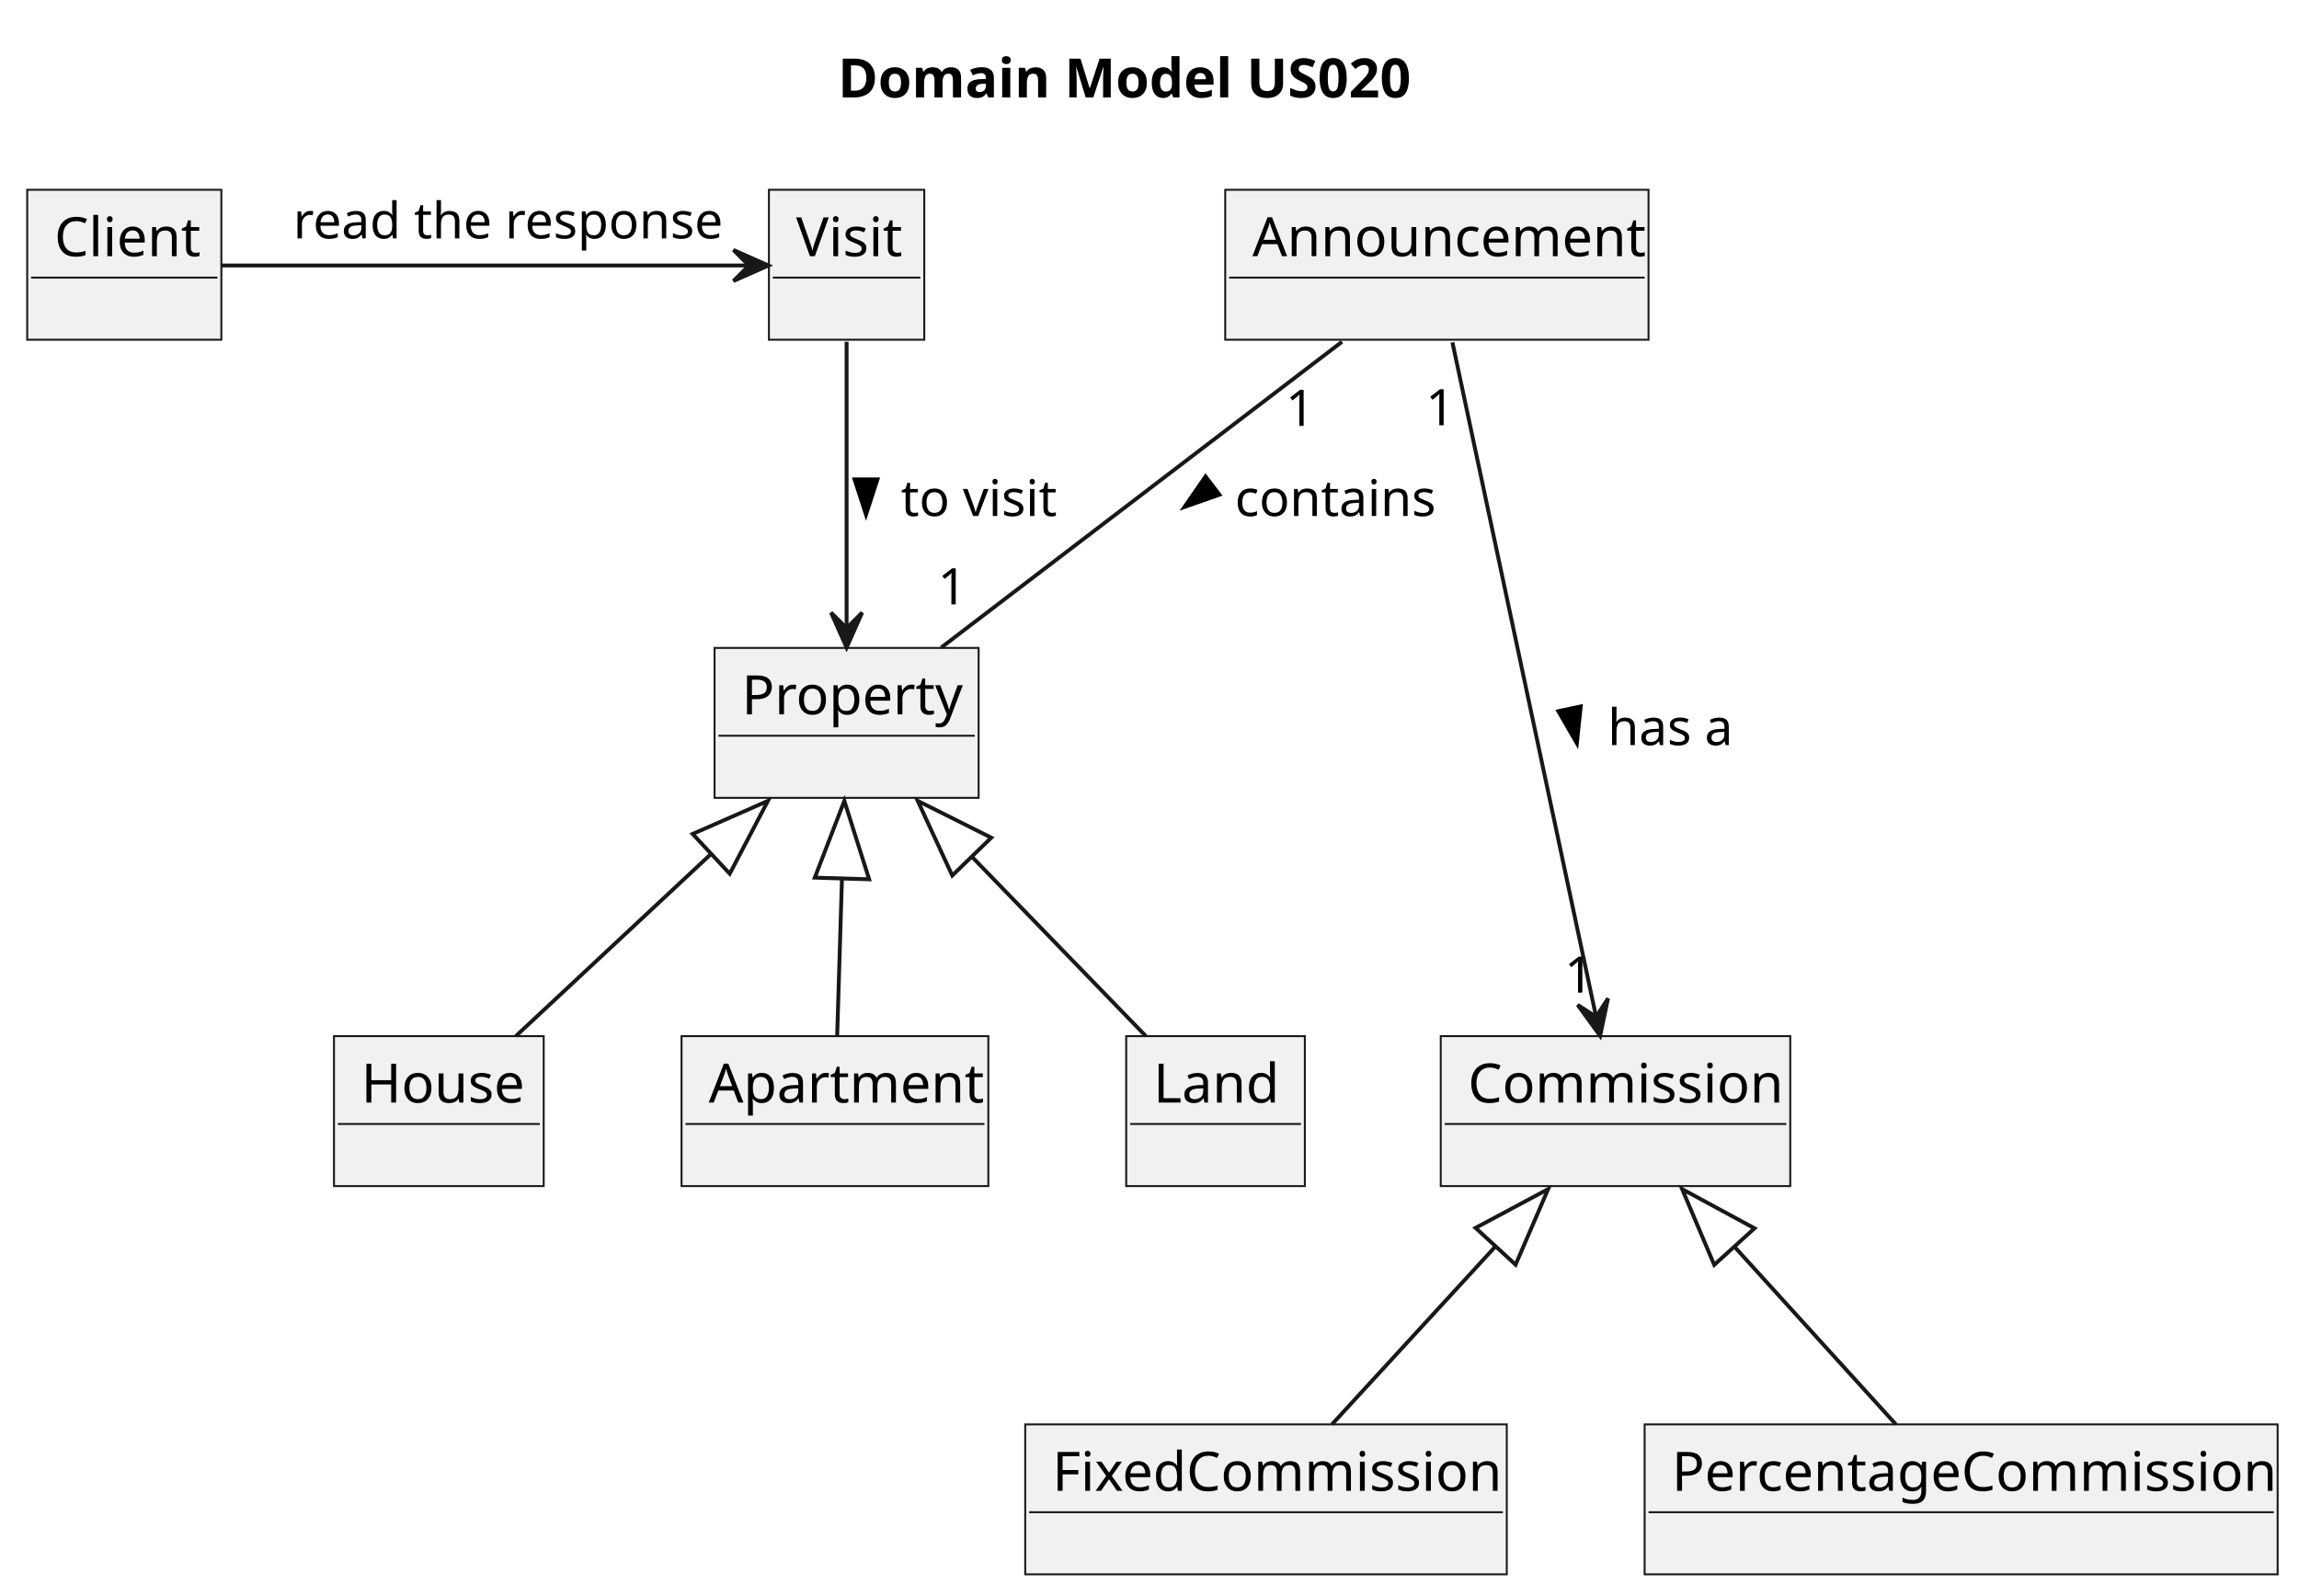
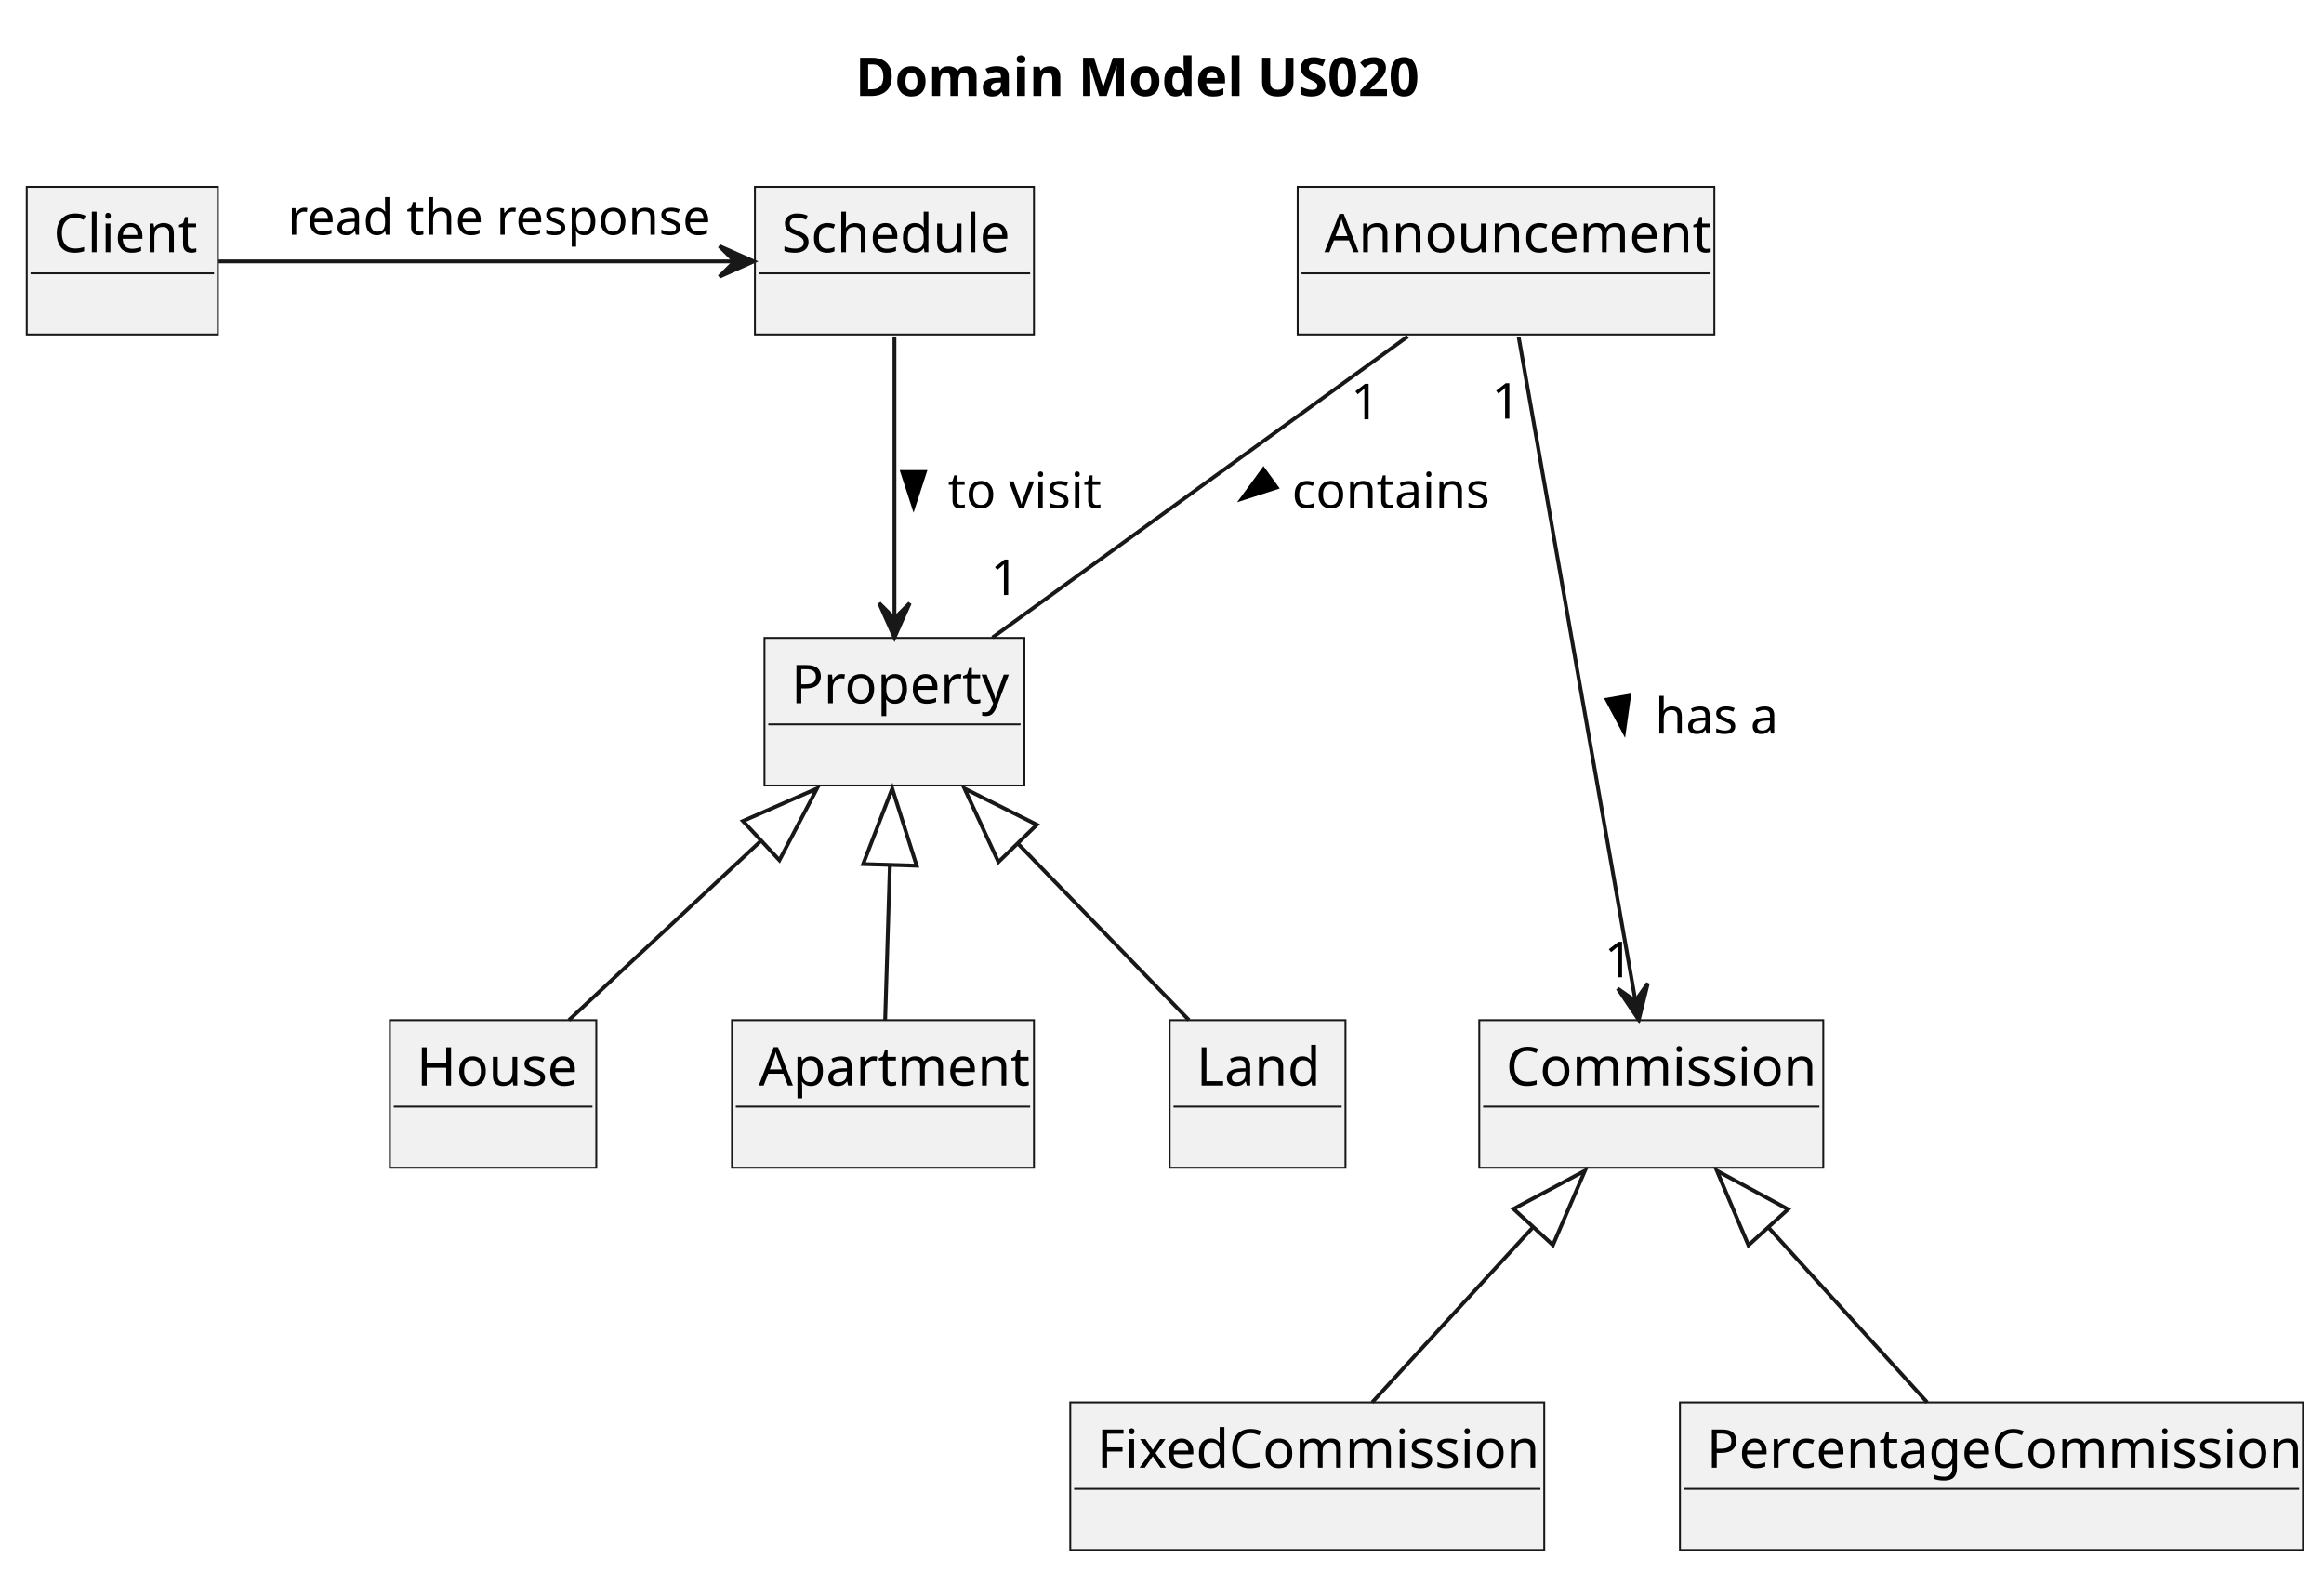
- <svg xmlns="http://www.w3.org/2000/svg" contentStyleType="text/css" height="411px" preserveAspectRatio="none" style="width:592px;height:411px;background:#FFFFFF;" version="1.1" viewBox="0 0 592 411" width="592px" zoomAndPan="magnify">
+ <svg xmlns="http://www.w3.org/2000/svg" contentStyleType="text/css" height="411px" preserveAspectRatio="none" style="width:608px;height:411px;background:#FFFFFF;" version="1.1" viewBox="0 0 608 411" width="608px" zoomAndPan="magnify">
  <defs />
  <g>
-     <text fill="#000000" font-family="sans-serif" font-size="14" font-weight="bold" lengthAdjust="spacing" textLength="147" x="215.75" y="25.107">Domain Model US020</text>
+     <text fill="#000000" font-family="sans-serif" font-size="14" font-weight="bold" lengthAdjust="spacing" textLength="147" x="223.75" y="25.107">Domain Model US020</text>
    <g id="elem_Client">
      <rect fill="#F1F1F1" height="38.621" style="stroke:#181818;stroke-width:0.5;" width="50" x="7" y="48.884" />
      <text fill="#000000" font-family="sans-serif" font-size="14" lengthAdjust="spacing" textLength="36" x="14" y="65.991">Client</text>
      <line style="stroke:#181818;stroke-width:0.5;" x1="8" x2="56" y1="71.505" y2="71.505" />
    </g>
-     <g id="elem_Visit">
-       <rect fill="#F1F1F1" height="38.621" style="stroke:#181818;stroke-width:0.5;" width="40" x="198" y="48.884" />
-       <text fill="#000000" font-family="sans-serif" font-size="14" lengthAdjust="spacing" textLength="26" x="205" y="65.991">Visit</text>
-       <line style="stroke:#181818;stroke-width:0.5;" x1="199" x2="237" y1="71.505" y2="71.505" />
+     <g id="elem_Schedule">
+       <rect fill="#F1F1F1" height="38.621" style="stroke:#181818;stroke-width:0.5;" width="73" x="197.5" y="48.884" />
+       <text fill="#000000" font-family="sans-serif" font-size="14" lengthAdjust="spacing" textLength="59" x="204.5" y="65.991">Schedule</text>
+       <line style="stroke:#181818;stroke-width:0.5;" x1="198.5" x2="269.5" y1="71.505" y2="71.505" />
    </g>
    <g id="elem_Announcement">
-       <rect fill="#F1F1F1" height="38.621" style="stroke:#181818;stroke-width:0.5;" width="109" x="315.5" y="48.884" />
-       <text fill="#000000" font-family="sans-serif" font-size="14" lengthAdjust="spacing" textLength="95" x="322.5" y="65.991">Announcement</text>
-       <line style="stroke:#181818;stroke-width:0.5;" x1="316.5" x2="423.5" y1="71.505" y2="71.505" />
+       <rect fill="#F1F1F1" height="38.621" style="stroke:#181818;stroke-width:0.5;" width="109" x="339.5" y="48.884" />
+       <text fill="#000000" font-family="sans-serif" font-size="14" lengthAdjust="spacing" textLength="95" x="346.5" y="65.991">Announcement</text>
+       <line style="stroke:#181818;stroke-width:0.5;" x1="340.5" x2="447.5" y1="71.505" y2="71.505" />
    </g>
    <g id="elem_Property">
-       <rect fill="#F1F1F1" height="38.621" style="stroke:#181818;stroke-width:0.5;" width="68" x="184" y="166.884" />
-       <text fill="#000000" font-family="sans-serif" font-size="14" lengthAdjust="spacing" textLength="54" x="191" y="183.991">Property</text>
-       <line style="stroke:#181818;stroke-width:0.5;" x1="185" x2="251" y1="189.505" y2="189.505" />
+       <rect fill="#F1F1F1" height="38.621" style="stroke:#181818;stroke-width:0.5;" width="68" x="200" y="166.884" />
+       <text fill="#000000" font-family="sans-serif" font-size="14" lengthAdjust="spacing" textLength="54" x="207" y="183.991">Property</text>
+       <line style="stroke:#181818;stroke-width:0.5;" x1="201" x2="267" y1="189.505" y2="189.505" />
    </g>
    <g id="elem_House">
-       <rect fill="#F1F1F1" height="38.621" style="stroke:#181818;stroke-width:0.5;" width="54" x="86" y="266.884" />
-       <text fill="#000000" font-family="sans-serif" font-size="14" lengthAdjust="spacing" textLength="40" x="93" y="283.991">House</text>
-       <line style="stroke:#181818;stroke-width:0.5;" x1="87" x2="139" y1="289.505" y2="289.505" />
+       <rect fill="#F1F1F1" height="38.621" style="stroke:#181818;stroke-width:0.5;" width="54" x="102" y="266.884" />
+       <text fill="#000000" font-family="sans-serif" font-size="14" lengthAdjust="spacing" textLength="40" x="109" y="283.991">House</text>
+       <line style="stroke:#181818;stroke-width:0.5;" x1="103" x2="155" y1="289.505" y2="289.505" />
    </g>
    <g id="elem_Apartment">
-       <rect fill="#F1F1F1" height="38.621" style="stroke:#181818;stroke-width:0.5;" width="79" x="175.5" y="266.884" />
-       <text fill="#000000" font-family="sans-serif" font-size="14" lengthAdjust="spacing" textLength="65" x="182.5" y="283.991">Apartment</text>
-       <line style="stroke:#181818;stroke-width:0.5;" x1="176.5" x2="253.5" y1="289.505" y2="289.505" />
+       <rect fill="#F1F1F1" height="38.621" style="stroke:#181818;stroke-width:0.5;" width="79" x="191.5" y="266.884" />
+       <text fill="#000000" font-family="sans-serif" font-size="14" lengthAdjust="spacing" textLength="65" x="198.5" y="283.991">Apartment</text>
+       <line style="stroke:#181818;stroke-width:0.5;" x1="192.5" x2="269.5" y1="289.505" y2="289.505" />
    </g>
    <g id="elem_Land">
-       <rect fill="#F1F1F1" height="38.621" style="stroke:#181818;stroke-width:0.5;" width="46" x="290" y="266.884" />
-       <text fill="#000000" font-family="sans-serif" font-size="14" lengthAdjust="spacing" textLength="32" x="297" y="283.991">Land</text>
-       <line style="stroke:#181818;stroke-width:0.5;" x1="291" x2="335" y1="289.505" y2="289.505" />
+       <rect fill="#F1F1F1" height="38.621" style="stroke:#181818;stroke-width:0.5;" width="46" x="306" y="266.884" />
+       <text fill="#000000" font-family="sans-serif" font-size="14" lengthAdjust="spacing" textLength="32" x="313" y="283.991">Land</text>
+       <line style="stroke:#181818;stroke-width:0.5;" x1="307" x2="351" y1="289.505" y2="289.505" />
    </g>
    <g id="elem_Commission">
-       <rect fill="#F1F1F1" height="38.621" style="stroke:#181818;stroke-width:0.5;" width="90" x="371" y="266.884" />
-       <text fill="#000000" font-family="sans-serif" font-size="14" lengthAdjust="spacing" textLength="76" x="378" y="283.991">Commission</text>
-       <line style="stroke:#181818;stroke-width:0.5;" x1="372" x2="460" y1="289.505" y2="289.505" />
+       <rect fill="#F1F1F1" height="38.621" style="stroke:#181818;stroke-width:0.5;" width="90" x="387" y="266.884" />
+       <text fill="#000000" font-family="sans-serif" font-size="14" lengthAdjust="spacing" textLength="76" x="394" y="283.991">Commission</text>
+       <line style="stroke:#181818;stroke-width:0.5;" x1="388" x2="476" y1="289.505" y2="289.505" />
    </g>
    <g id="elem_FixedCommission">
-       <rect fill="#F1F1F1" height="38.621" style="stroke:#181818;stroke-width:0.5;" width="124" x="264" y="366.884" />
-       <text fill="#000000" font-family="sans-serif" font-size="14" lengthAdjust="spacing" textLength="110" x="271" y="383.991">FixedCommission</text>
-       <line style="stroke:#181818;stroke-width:0.5;" x1="265" x2="387" y1="389.505" y2="389.505" />
+       <rect fill="#F1F1F1" height="38.621" style="stroke:#181818;stroke-width:0.5;" width="124" x="280" y="366.884" />
+       <text fill="#000000" font-family="sans-serif" font-size="14" lengthAdjust="spacing" textLength="110" x="287" y="383.991">FixedCommission</text>
+       <line style="stroke:#181818;stroke-width:0.5;" x1="281" x2="403" y1="389.505" y2="389.505" />
    </g>
    <g id="elem_PercentageCommission">
-       <rect fill="#F1F1F1" height="38.621" style="stroke:#181818;stroke-width:0.5;" width="163" x="423.5" y="366.884" />
-       <text fill="#000000" font-family="sans-serif" font-size="14" lengthAdjust="spacing" textLength="149" x="430.5" y="383.991">PercentageCommission</text>
-       <line style="stroke:#181818;stroke-width:0.5;" x1="424.5" x2="585.5" y1="389.505" y2="389.505" />
+       <rect fill="#F1F1F1" height="38.621" style="stroke:#181818;stroke-width:0.5;" width="163" x="439.5" y="366.884" />
+       <text fill="#000000" font-family="sans-serif" font-size="14" lengthAdjust="spacing" textLength="149" x="446.5" y="383.991">PercentageCommission</text>
+       <line style="stroke:#181818;stroke-width:0.5;" x1="440.5" x2="601.5" y1="389.505" y2="389.505" />
    </g>
-     <g id="link_Client_Visit">
-       <path codeLine="45" d="M57.08,68.384 C92.62,68.384 157.25,68.384 192.83,68.384 " fill="none" id="Client-to-Visit" style="stroke:#181818;stroke-width:1.0;" />
-       <polygon fill="#181818" points="197.86,68.384,188.86,64.384,192.86,68.384,188.86,72.384,197.86,68.384" style="stroke:#181818;stroke-width:1.0;" />
-       <text fill="#000000" font-family="sans-serif" font-size="13" lengthAdjust="spacing" textLength="104" x="75.5" y="61.412">read the response</text>
+     <g id="link_Client_Schedule">
+       <path codeLine="45" d="M57.18,68.384 C90.88,68.384 151.13,68.384 191.83,68.384 " fill="none" id="Client-to-Schedule" style="stroke:#181818;stroke-width:1.0;" />
+       <polygon fill="#181818" points="197.19,68.384,188.19,64.384,192.19,68.384,188.19,72.384,197.19,68.384" style="stroke:#181818;stroke-width:1.0;" />
+       <text fill="#000000" font-family="sans-serif" font-size="13" lengthAdjust="spacing" textLength="104" x="75.25" y="61.412">read the response</text>
    </g>
    <g id="link_Announcement_Property">
-       <path codeLine="47" d="M345.58,88.024 C317.21,109.664 270.7,145.164 242.36,166.794 " fill="none" id="Announcement-Property" style="stroke:#181818;stroke-width:1.0;" />
-       <polygon fill="#000000" points="305.025,130.563,313.999,127.412,310.433,122.739,305.025,130.563" style="stroke:#000000;stroke-width:1.0;" />
-       <text fill="#000000" font-family="sans-serif" font-size="13" lengthAdjust="spacing" textLength="49" x="318" y="132.912">contains</text>
-       <text fill="#000000" font-family="sans-serif" font-size="13" lengthAdjust="spacing" textLength="7" x="331.077" y="109.705">1</text>
-       <text fill="#000000" font-family="sans-serif" font-size="13" lengthAdjust="spacing" textLength="7" x="241.488" y="155.669">1</text>
+       <path codeLine="47" d="M368.29,88.024 C338.44,109.664 289.47,145.164 259.64,166.794 " fill="none" id="Announcement-Property" style="stroke:#181818;stroke-width:1.0;" />
+       <polygon fill="#000000" points="324.952,130.464,334,127.534,330.55,122.776,324.952,130.464" style="stroke:#000000;stroke-width:1.0;" />
+       <text fill="#000000" font-family="sans-serif" font-size="13" lengthAdjust="spacing" textLength="49" x="338" y="132.912">contains</text>
+       <text fill="#000000" font-family="sans-serif" font-size="13" lengthAdjust="spacing" textLength="7" x="353.44" y="109.705">1</text>
+       <text fill="#000000" font-family="sans-serif" font-size="13" lengthAdjust="spacing" textLength="7" x="259.144" y="155.669">1</text>
    </g>
    <g id="link_Announcement_Commission">
-       <path codeLine="48" d="M374,88.174 C382.38,127.524 401.76,218.534 410.97,261.764 " fill="none" id="Announcement-to-Commission" style="stroke:#181818;stroke-width:1.0;" />
-       <polygon fill="#181818" points="412.04,266.794,414.073,257.157,410.996,261.904,406.249,258.827,412.04,266.794" style="stroke:#181818;stroke-width:1.0;" />
-       <polygon fill="#000000" points="406.041,191.42,407.032,181.961,401.283,183.185,406.041,191.42" style="stroke:#000000;stroke-width:1.0;" />
-       <text fill="#000000" font-family="sans-serif" font-size="13" lengthAdjust="spacing" textLength="32" x="414" y="191.912">has a</text>
-       <text fill="#000000" font-family="sans-serif" font-size="13" lengthAdjust="spacing" textLength="7" x="367.128" y="109.537">1</text>
-       <text fill="#000000" font-family="sans-serif" font-size="13" lengthAdjust="spacing" textLength="7" x="402.849" y="255.669">1</text>
+       <path codeLine="48" d="M397.31,88.174 C404.23,127.524 420.24,218.534 427.84,261.764 " fill="none" id="Announcement-to-Commission" style="stroke:#181818;stroke-width:1.0;" />
+       <polygon fill="#181818" points="428.73,266.794,431.102,257.235,427.859,261.87,423.224,258.628,428.73,266.794" style="stroke:#181818;stroke-width:1.0;" />
+       <polygon fill="#000000" points="424.866,191.454,426.194,182.036,420.405,183.054,424.866,191.454" style="stroke:#000000;stroke-width:1.0;" />
+       <text fill="#000000" font-family="sans-serif" font-size="13" lengthAdjust="spacing" textLength="32" x="433" y="191.912">has a</text>
+       <text fill="#000000" font-family="sans-serif" font-size="13" lengthAdjust="spacing" textLength="7" x="390.261" y="109.537">1</text>
+       <text fill="#000000" font-family="sans-serif" font-size="13" lengthAdjust="spacing" textLength="7" x="419.741" y="255.669">1</text>
    </g>
    <g id="link_Property_House">
-       <path codeLine="50" d="M183.1,219.954 C166.39,235.554 146.98,253.674 132.83,266.874 " fill="none" id="Property-backto-House" style="stroke:#181818;stroke-width:1.0;" />
-       <polygon fill="none" points="178.36,214.804,197.75,206.284,187.91,225.044,178.36,214.804" style="stroke:#181818;stroke-width:1.0;" />
+       <path codeLine="50" d="M199.1,219.954 C182.39,235.554 162.98,253.674 148.83,266.874 " fill="none" id="Property-backto-House" style="stroke:#181818;stroke-width:1.0;" />
+       <polygon fill="none" points="194.36,214.804,213.75,206.284,203.91,225.044,194.36,214.804" style="stroke:#181818;stroke-width:1.0;" />
    </g>
    <g id="link_Property_Apartment">
-       <path codeLine="51" d="M216.8,226.564 C216.37,240.484 215.91,255.504 215.57,266.874 " fill="none" id="Property-backto-Apartment" style="stroke:#181818;stroke-width:1.0;" />
-       <polygon fill="none" points="209.81,226.054,217.42,206.284,223.81,226.484,209.81,226.054" style="stroke:#181818;stroke-width:1.0;" />
+       <path codeLine="51" d="M232.8,226.564 C232.37,240.484 231.91,255.504 231.57,266.874 " fill="none" id="Property-backto-Apartment" style="stroke:#181818;stroke-width:1.0;" />
+       <polygon fill="none" points="225.81,226.054,233.42,206.284,239.81,226.484,225.81,226.054" style="stroke:#181818;stroke-width:1.0;" />
    </g>
    <g id="link_Property_Land">
-       <path codeLine="52" d="M250.27,220.674 C265.24,236.114 282.46,253.874 295.06,266.874 " fill="none" id="Property-backto-Land" style="stroke:#181818;stroke-width:1.0;" />
-       <polygon fill="none" points="245.21,225.514,236.32,206.284,255.26,215.764,245.21,225.514" style="stroke:#181818;stroke-width:1.0;" />
+       <path codeLine="52" d="M266.27,220.674 C281.24,236.114 298.46,253.874 311.06,266.874 " fill="none" id="Property-backto-Land" style="stroke:#181818;stroke-width:1.0;" />
+       <polygon fill="none" points="261.21,225.514,252.32,206.284,271.26,215.764,261.21,225.514" style="stroke:#181818;stroke-width:1.0;" />
    </g>
    <g id="link_Commission_FixedCommission">
-       <path codeLine="54" d="M384.98,321.164 C370.91,336.484 354.81,354.014 342.99,366.874 " fill="none" id="Commission-backto-FixedCommission" style="stroke:#181818;stroke-width:1.0;" />
-       <polygon fill="none" points="379.96,316.274,398.65,306.284,390.27,325.744,379.96,316.274" style="stroke:#181818;stroke-width:1.0;" />
+       <path codeLine="54" d="M400.98,321.164 C386.91,336.484 370.81,354.014 358.99,366.874 " fill="none" id="Commission-backto-FixedCommission" style="stroke:#181818;stroke-width:1.0;" />
+       <polygon fill="none" points="395.96,316.274,414.65,306.284,406.27,325.744,395.96,316.274" style="stroke:#181818;stroke-width:1.0;" />
    </g>
    <g id="link_Commission_PercentageCommission">
-       <path codeLine="55" d="M446.67,321.164 C460.59,336.484 476.51,354.014 488.19,366.874 " fill="none" id="Commission-backto-PercentageCommission" style="stroke:#181818;stroke-width:1.0;" />
-       <polygon fill="none" points="441.42,325.794,433.16,306.284,451.79,316.374,441.42,325.794" style="stroke:#181818;stroke-width:1.0;" />
+       <path codeLine="55" d="M462.67,321.164 C476.59,336.484 492.51,354.014 504.19,366.874 " fill="none" id="Commission-backto-PercentageCommission" style="stroke:#181818;stroke-width:1.0;" />
+       <polygon fill="none" points="457.42,325.794,449.16,306.284,467.79,316.374,457.42,325.794" style="stroke:#181818;stroke-width:1.0;" />
    </g>
-     <g id="link_Visit_Property">
-       <path codeLine="57" d="M218,88.024 C218,108.064 218,139.974 218,161.764 " fill="none" id="Visit-to-Property" style="stroke:#181818;stroke-width:1.0;" />
-       <polygon fill="#181818" points="218,166.794,222,157.794,218,161.794,214,157.794,218,166.794" style="stroke:#181818;stroke-width:1.0;" />
-       <polygon fill="#000000" points="223,132.529,225.939,123.484,220.061,123.484,223,132.529" style="stroke:#000000;stroke-width:1.0;" />
-       <text fill="#000000" font-family="sans-serif" font-size="13" lengthAdjust="spacing" textLength="37" x="232" y="132.912">to visit</text>
+     <g id="link_Schedule_Property">
+       <path codeLine="57" d="M234,88.024 C234,108.064 234,139.974 234,161.764 " fill="none" id="Schedule-to-Property" style="stroke:#181818;stroke-width:1.0;" />
+       <polygon fill="#181818" points="234,166.794,238,157.794,234,161.794,230,157.794,234,166.794" style="stroke:#181818;stroke-width:1.0;" />
+       <polygon fill="#000000" points="239,132.529,241.939,123.484,236.061,123.484,239,132.529" style="stroke:#000000;stroke-width:1.0;" />
+       <text fill="#000000" font-family="sans-serif" font-size="13" lengthAdjust="spacing" textLength="37" x="248" y="132.912">to visit</text>
    </g>
  </g>
</svg>
